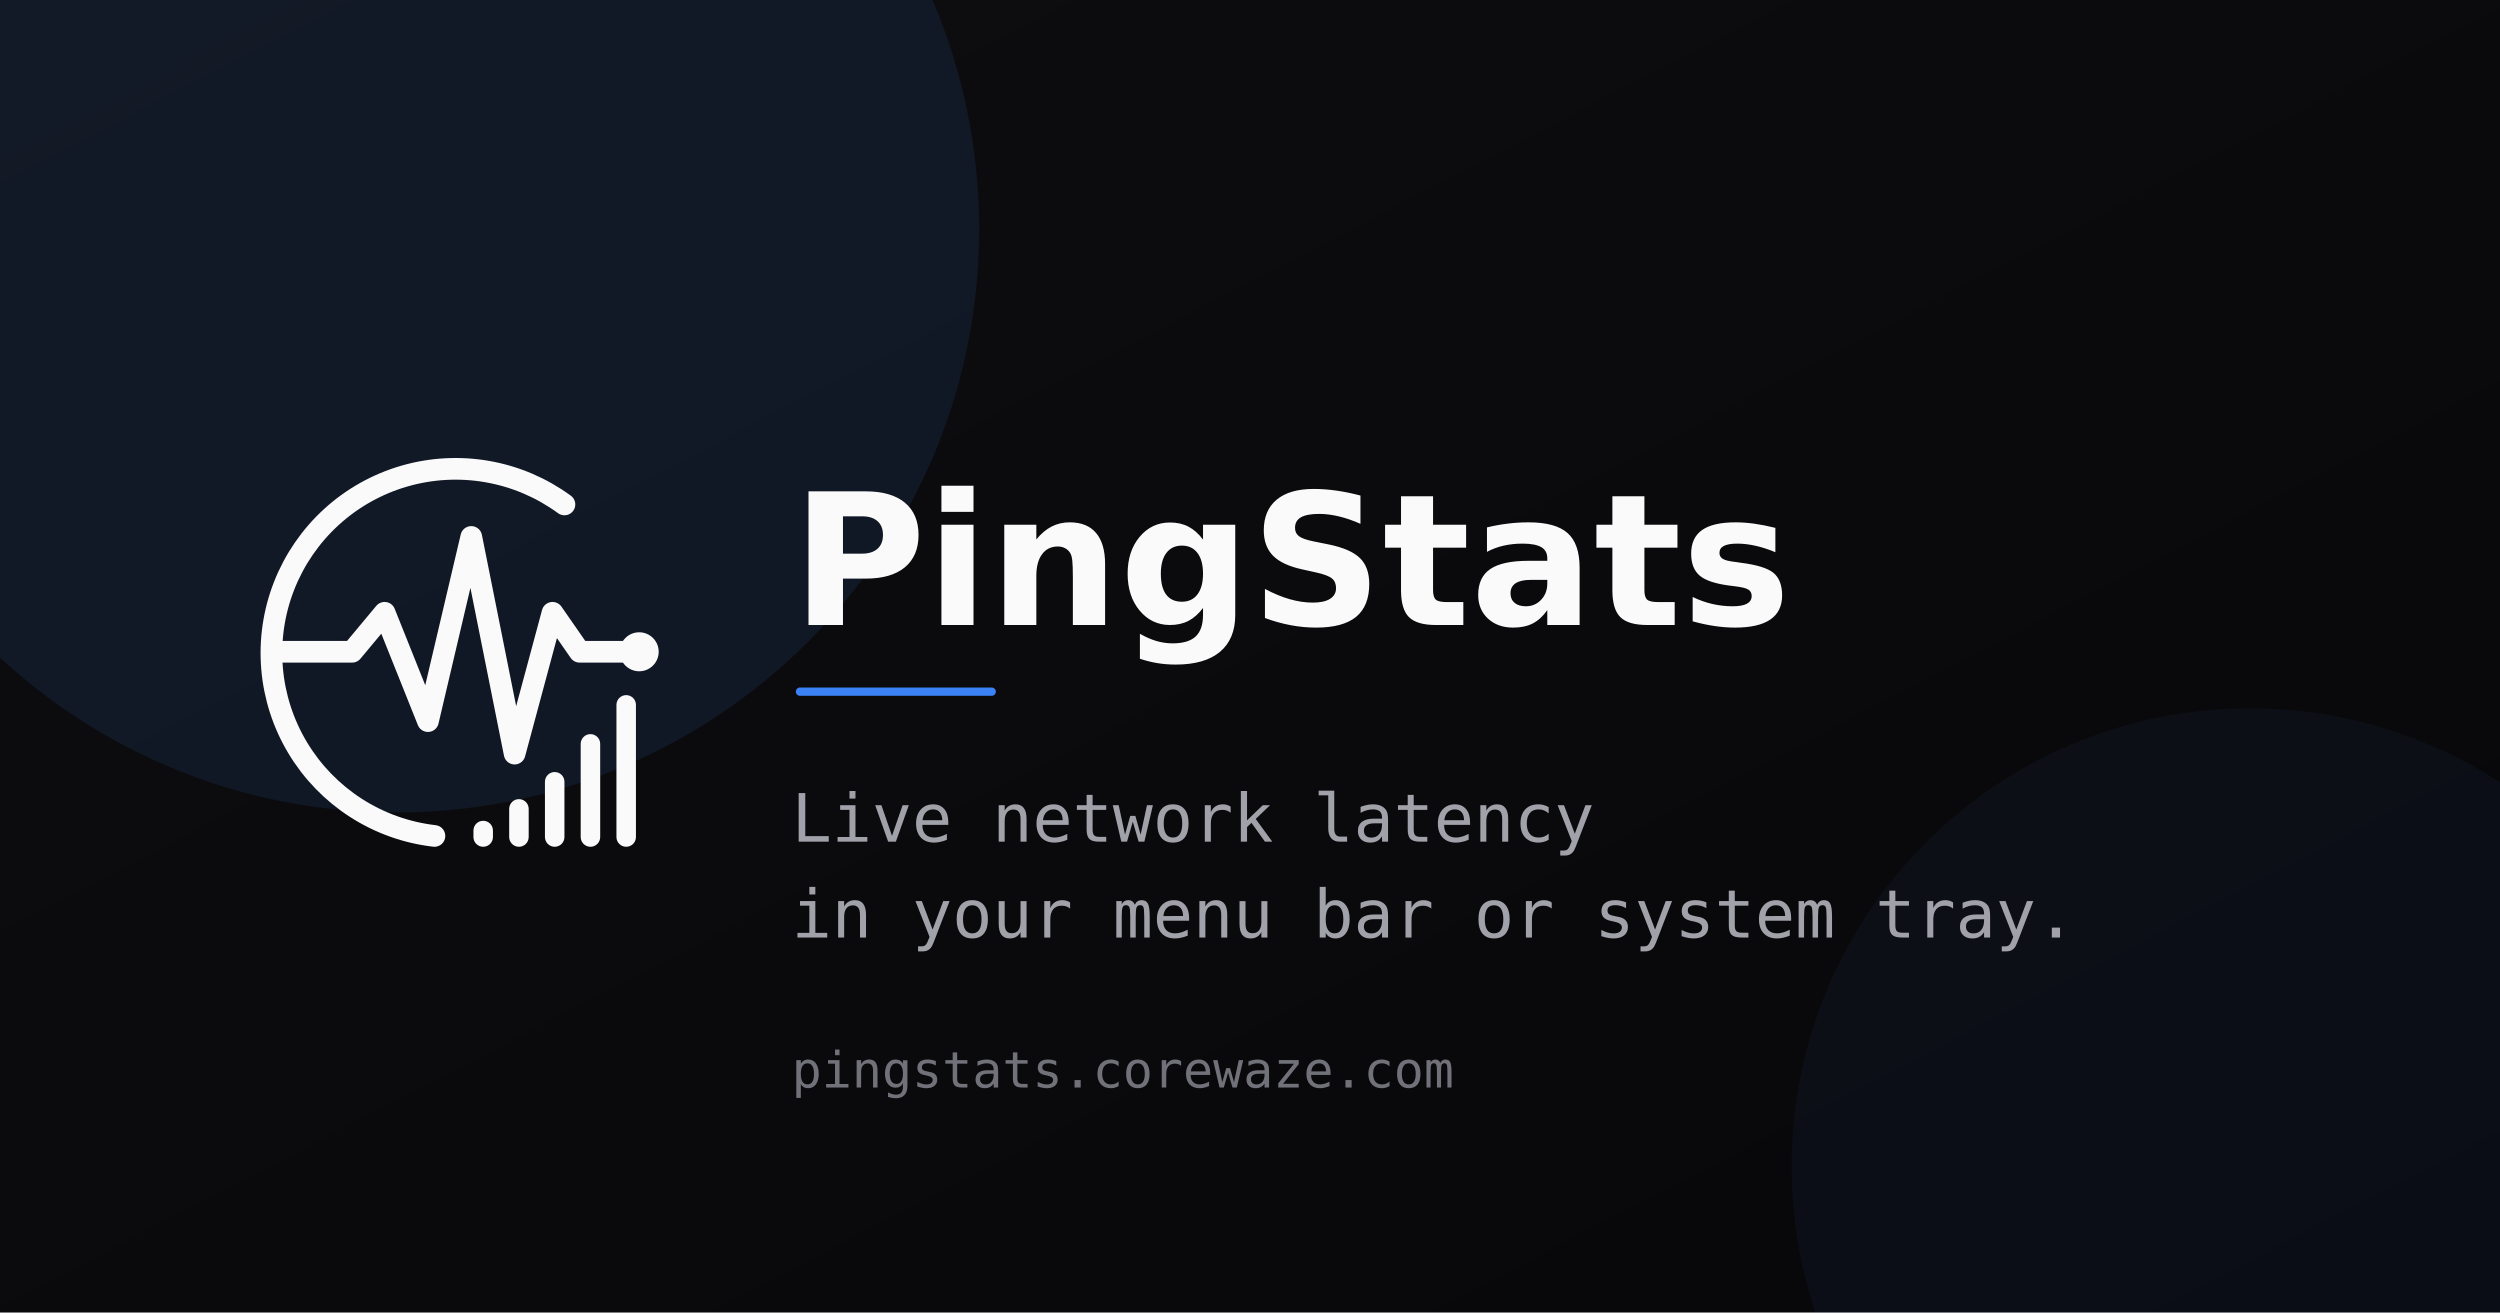
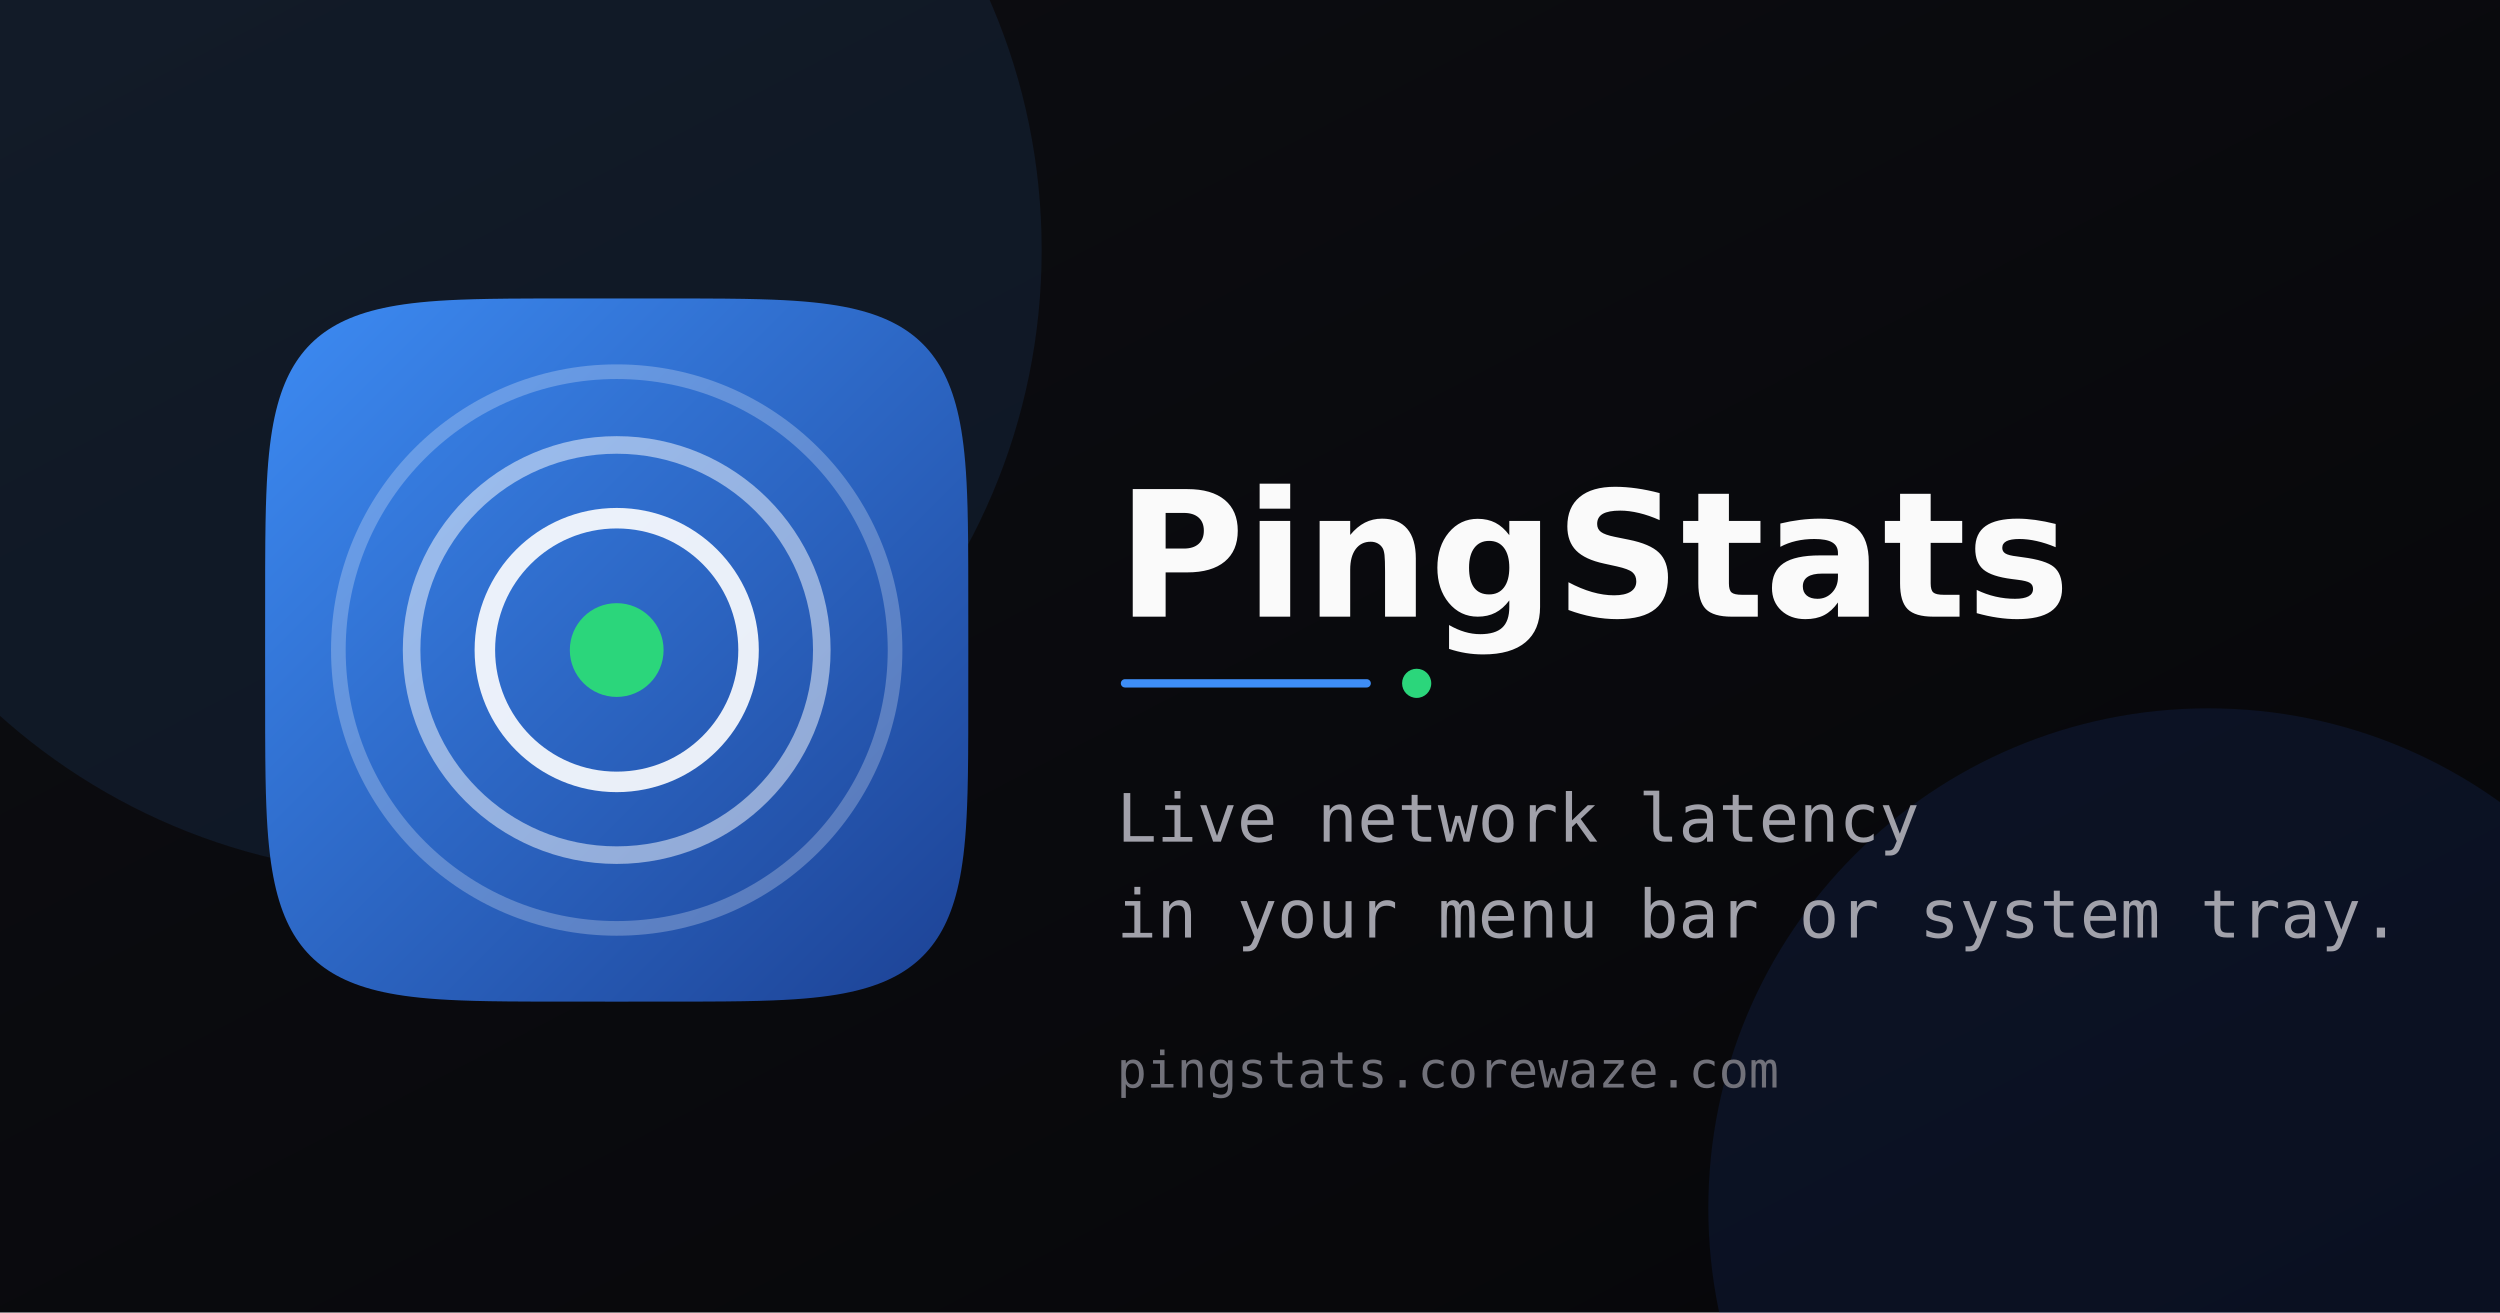
<svg xmlns="http://www.w3.org/2000/svg" width="1200" height="630" viewBox="0 0 1200 630">
  <defs>
    <linearGradient id="bg" x1="0" y1="0" x2="1" y2="1">
-       <stop offset="0" stop-color="#0e0e11" />
-       <stop offset="1" stop-color="#070709" />
+       <stop offset="0" stop-color="#0d0e12" />
+       <stop offset="1" stop-color="#060609" />
    </linearGradient>
+     <linearGradient id="mark" x1="0" y1="0" x2="1" y2="1">
+       <stop offset="0" stop-color="#3E8EF7" />
+       <stop offset="1" stop-color="#1B3F91" />
+     </linearGradient>
+     <clipPath id="squircle">
+       <polygon points="992.00,512.00 991.93,623.79 991.74,659.49 991.41,685.42 990.95,706.51 990.35,724.58 989.63,740.55 988.77,754.94 987.78,768.09 986.65,780.23 985.39,791.54 983.99,802.12 982.46,812.08 980.79,821.48 978.98,830.40 977.04,838.87 974.95,846.94 972.72,854.64 970.35,861.99 967.83,869.03 965.16,875.77 962.35,882.23 959.38,888.43 956.26,894.38 952.99,900.09 949.55,905.57 945.95,910.83 942.19,915.89 938.26,920.74 934.15,925.40 929.86,929.86 925.40,934.15 920.74,938.26 915.89,942.19 910.83,945.95 905.57,949.55 900.09,952.99 894.38,956.26 888.43,959.38 882.23,962.35 875.77,965.16 869.03,967.83 861.99,970.35 854.64,972.72 846.94,974.95 838.87,977.04 830.40,978.98 821.48,980.79 812.08,982.46 802.12,983.99 791.54,985.39 780.23,986.65 768.09,987.78 754.94,988.77 740.55,989.63 724.58,990.35 706.51,990.95 685.42,991.41 659.49,991.74 623.79,991.93 512.00,992.00 400.21,991.93 364.51,991.74 338.58,991.41 317.49,990.95 299.42,990.35 283.45,989.63 269.06,988.77 255.91,987.78 243.77,986.65 232.46,985.39 221.88,983.99 211.92,982.46 202.52,980.79 193.60,978.98 185.13,977.04 177.06,974.95 169.36,972.72 162.01,970.35 154.97,967.83 148.23,965.16 141.77,962.35 135.57,959.38 129.62,956.26 123.91,952.99 118.43,949.55 113.17,945.95 108.11,942.19 103.26,938.26 98.60,934.15 94.14,929.86 89.85,925.40 85.74,920.74 81.81,915.89 78.05,910.83 74.45,905.57 71.01,900.09 67.74,894.38 64.62,888.43 61.65,882.23 58.84,875.77 56.17,869.03 53.65,861.99 51.28,854.64 49.05,846.94 46.96,838.87 45.02,830.40 43.21,821.48 41.54,812.08 40.01,802.12 38.61,791.54 37.35,780.23 36.22,768.09 35.23,754.94 34.37,740.55 33.65,724.58 33.05,706.51 32.59,685.42 32.26,659.49 32.07,623.79 32.00,512.00 32.07,400.21 32.26,364.51 32.59,338.58 33.05,317.49 33.65,299.42 34.37,283.45 35.23,269.06 36.22,255.91 37.35,243.77 38.61,232.46 40.01,221.88 41.54,211.92 43.21,202.52 45.02,193.60 46.96,185.13 49.05,177.06 51.28,169.36 53.65,162.01 56.17,154.97 58.84,148.23 61.65,141.77 64.62,135.57 67.74,129.62 71.01,123.91 74.45,118.43 78.05,113.17 81.81,108.11 85.74,103.26 89.85,98.60 94.14,94.14 98.60,89.85 103.26,85.74 108.11,81.81 113.17,78.05 118.43,74.45 123.91,71.01 129.62,67.74 135.57,64.62 141.77,61.65 148.23,58.84 154.97,56.17 162.01,53.65 169.36,51.28 177.06,49.05 185.13,46.96 193.60,45.02 202.52,43.21 211.92,41.54 221.88,40.01 232.46,38.61 243.77,37.35 255.91,36.22 269.06,35.23 283.45,34.37 299.42,33.65 317.49,33.05 338.58,32.59 364.51,32.26 400.21,32.07 512.00,32.00 623.79,32.07 659.49,32.26 685.42,32.59 706.51,33.05 724.58,33.65 740.55,34.37 754.94,35.23 768.09,36.22 780.23,37.35 791.54,38.61 802.12,40.01 812.08,41.54 821.48,43.21 830.40,45.02 838.87,46.96 846.94,49.05 854.64,51.28 861.99,53.65 869.03,56.17 875.77,58.84 882.23,61.65 888.43,64.62 894.38,67.74 900.09,71.01 905.57,74.45 910.83,78.05 915.89,81.81 920.74,85.74 925.40,89.85 929.86,94.14 934.15,98.60 938.26,103.26 942.19,108.11 945.95,113.17 949.55,118.43 952.99,123.91 956.26,129.62 959.38,135.57 962.35,141.77 965.16,148.23 967.83,154.97 970.35,162.01 972.72,169.36 974.95,177.06 977.04,185.13 978.98,193.60 980.79,202.52 982.46,211.92 983.99,221.88 985.39,232.46 986.65,243.77 987.78,255.91 988.77,269.06 989.63,283.45 990.35,299.42 990.95,317.49 991.41,338.58 991.74,364.51 991.93,400.21" />
+     </clipPath>
  </defs>
  <rect width="1200" height="630" fill="url(#bg)" />
-   <circle cx="190" cy="110" r="280" fill="#3b82f6" opacity="0.10" />
-   <circle cx="1080" cy="560" r="220" fill="#3b82f6" opacity="0.05" />
-   <g transform="translate(90.24 182.4) scale(0.52)">
-     <path d="M347.484 114.876C326.487 99.49 302.237 89.13 276.604 84.597C250.971 80.064 224.639 81.478 199.638 88.731C174.638 95.983 151.637 108.88 132.408 126.426C113.18 143.973 98.238 165.701 88.735 189.935C79.231 214.169 75.42 240.262 77.594 266.202C79.769 292.142 87.872 317.236 101.278 339.55C114.684 361.864 133.035 380.8 154.916 394.901C176.798 409.001 201.625 417.888 227.484 420.876" stroke="#fafafa" stroke-width="20" stroke-linecap="round" stroke-linejoin="round" fill="none" />
-     <path d="M81.484 250.876H151.484L181.484 214.876L221.484 314.876L261.484 144.876L301.484 344.876L336.484 214.876L361.484 250.876H401.484" stroke="#fafafa" stroke-width="20" stroke-linecap="round" stroke-linejoin="round" fill="none" />
-     <path fill="#fafafa" d="M416.484 268.876C426.425 268.876 434.484 260.817 434.484 250.876C434.484 240.935 426.425 232.876 416.484 232.876C406.543 232.876 398.484 240.935 398.484 250.876C398.484 260.817 406.543 268.876 416.484 268.876Z" />
-     <path fill="#fafafa" d="M281.484 421.876V415.876C281.484 410.906 277.455 406.876 272.484 406.876C267.513 406.876 263.484 410.906 263.484 415.876V421.876C263.484 426.847 267.513 430.876 272.484 430.876C277.455 430.876 281.484 426.847 281.484 421.876Z" />
-     <path fill="#fafafa" d="M314.484 421.876V395.876C314.484 390.906 310.455 386.876 305.484 386.876C300.513 386.876 296.484 390.906 296.484 395.876V421.876C296.484 426.847 300.513 430.876 305.484 430.876C310.455 430.876 314.484 426.847 314.484 421.876Z" />
-     <path fill="#fafafa" d="M347.484 421.876V370.876C347.484 365.906 343.455 361.876 338.484 361.876C333.513 361.876 329.484 365.906 329.484 370.876V421.876C329.484 426.847 333.513 430.876 338.484 430.876C343.455 430.876 347.484 426.847 347.484 421.876Z" />
-     <path fill="#fafafa" d="M380.484 421.876V335.876C380.484 330.906 376.455 326.876 371.484 326.876C366.513 326.876 362.484 330.906 362.484 335.876V421.876C362.484 426.847 366.513 430.876 371.484 430.876C376.455 430.876 380.484 426.847 380.484 421.876Z" />
-     <path fill="#fafafa" d="M413.484 421.876V299.876C413.484 294.906 409.455 290.876 404.484 290.876C399.513 290.876 395.484 294.906 395.484 299.876V421.876C395.484 426.847 399.513 430.876 404.484 430.876C409.455 430.876 413.484 426.847 413.484 421.876Z" />
+   <circle cx="200" cy="120" r="300" fill="#3E8EF7" opacity="0.10" />
+   <circle cx="1060" cy="580" r="240" fill="#1B3F91" opacity="0.18" />
+   <g clip-path="url(#squircle)" transform="translate(116 132) scale(0.3516)">
+     <rect width="1024" height="1024" fill="url(#mark)" />
+     <g fill="none" stroke="#FFFFFF" stroke-linecap="round">
+       <circle cx="512" cy="512" r="180" stroke-width="28" opacity="0.9" />
+       <circle cx="512" cy="512" r="280" stroke-width="24" opacity="0.5" />
+       <circle cx="512" cy="512" r="380" stroke-width="20" opacity="0.25" />
+     </g>
+     <circle cx="512" cy="512" r="64" fill="#2BD67B" />
  </g>
-   <text x="380" y="300" font-family="DejaVu Sans" font-weight="bold" font-size="88" fill="#fafafa">PingStats</text>
-   <rect x="382" y="330" width="96" height="4" rx="2" fill="#3b82f6" />
-   <text x="380" y="404" font-family="DejaVu Sans Mono" font-size="32" fill="#a1a1aa">Live network latency</text>
-   <text x="380" y="450" font-family="DejaVu Sans Mono" font-size="32" fill="#a1a1aa">in your menu bar or system tray.</text>
-   <text x="380" y="522" font-family="DejaVu Sans Mono" font-size="24" fill="#71717a">pingstats.corewaze.com</text>
+   <text x="536" y="296" font-family="DejaVu Sans" font-weight="bold" font-size="84" fill="#fafafa">PingStats</text>
+   <rect x="538" y="326" width="120" height="4" rx="2" fill="#3E8EF7" />
+   <circle cx="680" cy="328" r="7" fill="#2BD67B" />
+   <text x="536" y="404" font-family="DejaVu Sans Mono" font-size="32" fill="#a1a1aa">Live network latency</text>
+   <text x="536" y="450" font-family="DejaVu Sans Mono" font-size="32" fill="#a1a1aa">in your menu bar or system tray.</text>
+   <text x="536" y="522" font-family="DejaVu Sans Mono" font-size="24" fill="#71717a">pingstats.corewaze.com</text>
</svg>
